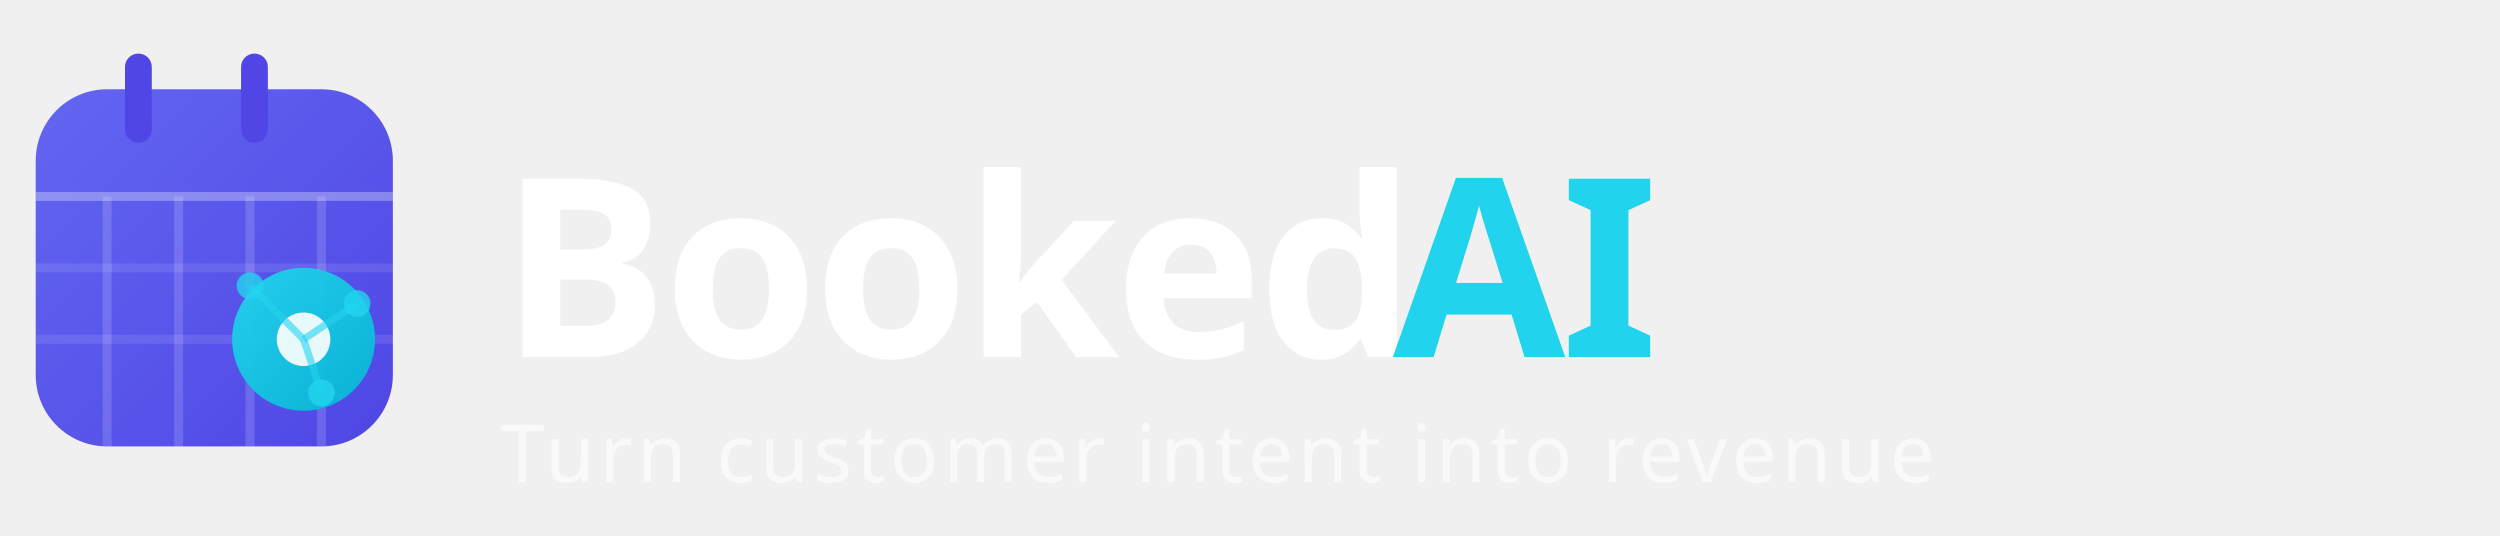
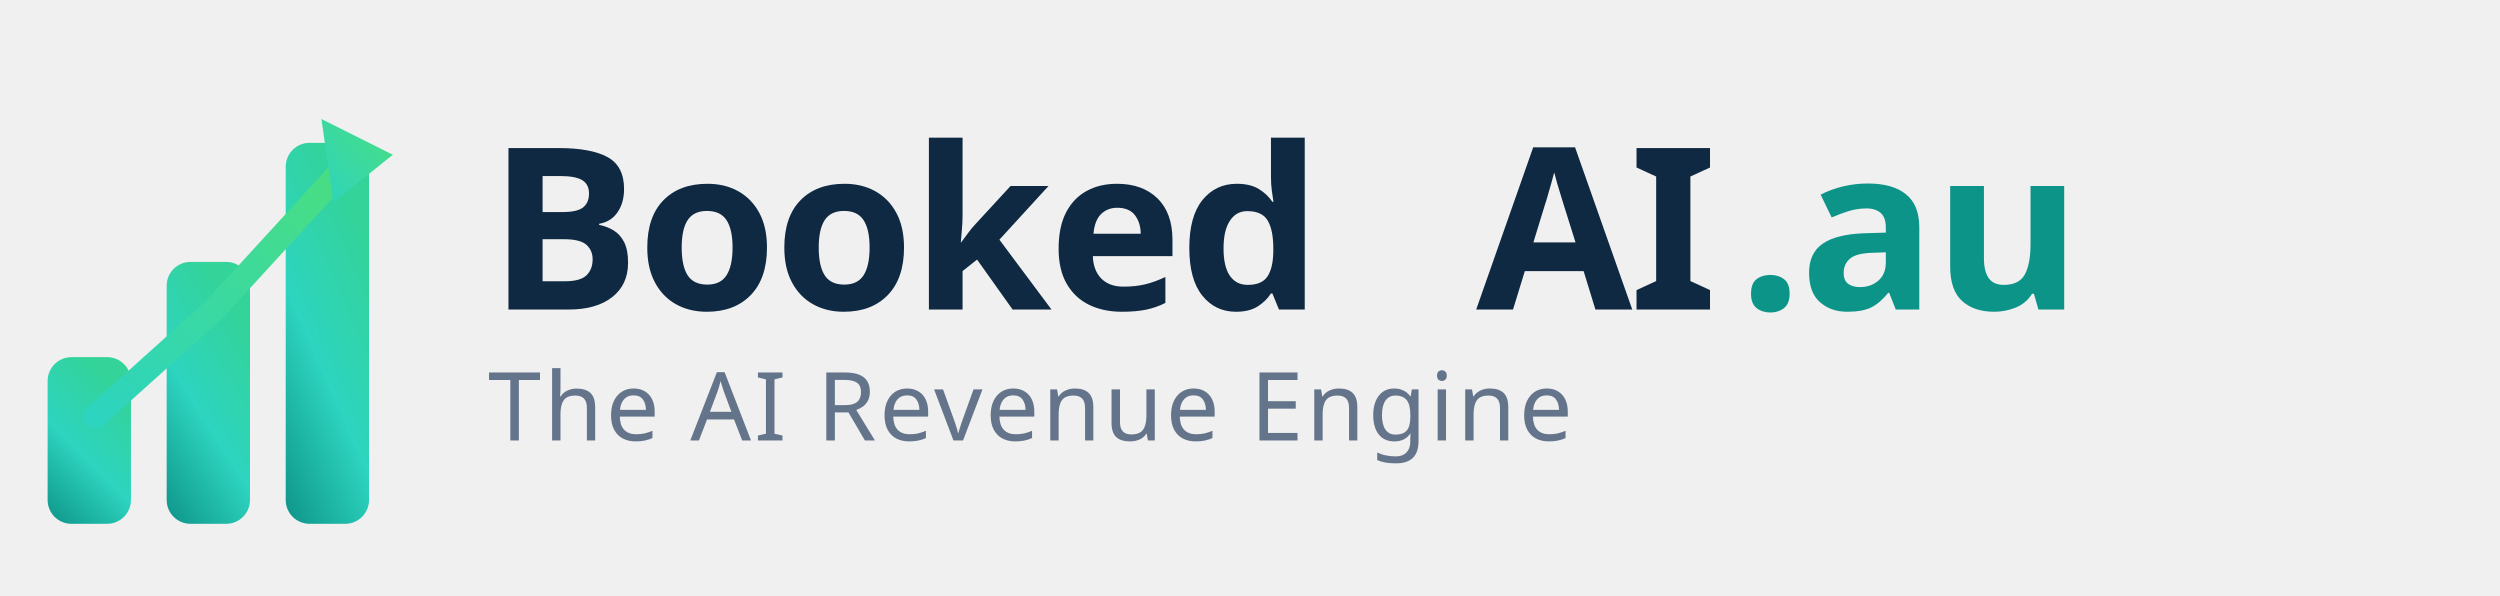
- <svg xmlns="http://www.w3.org/2000/svg" viewBox="0 0 280 60" fill="none">
-   <g>
-     <rect x="4" y="10" width="40" height="40" rx="8" fill="url(#grad1)" />
-     <rect x="14" y="6" width="3" height="10" rx="1.5" fill="#4f46e5" />
-     <rect x="27" y="6" width="3" height="10" rx="1.5" fill="#4f46e5" />
-     <line x1="4" y1="22" x2="44" y2="22" stroke="rgba(255,255,255,0.3)" stroke-width="1" />
-     <line x1="20" y1="22" x2="20" y2="50" stroke="rgba(255,255,255,0.15)" stroke-width="1" />
-     <line x1="28" y1="22" x2="28" y2="50" stroke="rgba(255,255,255,0.15)" stroke-width="1" />
-     <line x1="36" y1="22" x2="36" y2="50" stroke="rgba(255,255,255,0.15)" stroke-width="1" />
-     <line x1="12" y1="22" x2="12" y2="50" stroke="rgba(255,255,255,0.15)" stroke-width="1" />
-     <line x1="4" y1="30" x2="44" y2="30" stroke="rgba(255,255,255,0.1)" stroke-width="1" />
-     <line x1="4" y1="38" x2="44" y2="38" stroke="rgba(255,255,255,0.1)" stroke-width="1" />
-     <circle cx="34" cy="38" r="8" fill="url(#grad2)" opacity="0.95" />
-     <circle cx="34" cy="38" r="3" fill="white" opacity="0.9" />
-     <circle cx="28" cy="32" r="1.5" fill="#22d3ee" opacity="0.8" />
-     <circle cx="40" cy="34" r="1.5" fill="#22d3ee" opacity="0.8" />
-     <circle cx="36" cy="44" r="1.5" fill="#22d3ee" opacity="0.8" />
-     <line x1="34" y1="38" x2="28" y2="32" stroke="#22d3ee" stroke-width="0.8" opacity="0.6" />
-     <line x1="34" y1="38" x2="40" y2="34" stroke="#22d3ee" stroke-width="0.8" opacity="0.6" />
-     <line x1="34" y1="38" x2="36" y2="44" stroke="#22d3ee" stroke-width="0.8" opacity="0.6" />
-   </g>
-   <text x="56" y="40" font-family="'Outfit', sans-serif" font-size="28" font-weight="700" fill="white" letter-spacing="-0.5">Booked</text>
-   <text x="156" y="40" font-family="'Outfit', sans-serif" font-size="28" font-weight="700" fill="#22d3ee" letter-spacing="-0.5">AI</text>
-   <text x="56" y="54" font-family="'Outfit', sans-serif" font-size="9" font-weight="400" fill="rgba(255,255,255,0.6)" letter-spacing="0.5">Turn customer intent into revenue</text>
+ <svg xmlns="http://www.w3.org/2000/svg" viewBox="0 0 420 100" fill="none">
  <defs>
-     <linearGradient id="grad1" x1="0%" y1="0%" x2="100%" y2="100%">
-       <stop offset="0%" stop-color="#6366f1" />
-       <stop offset="100%" stop-color="#4f46e5" />
+     <linearGradient id="barGrad" x1="0%" y1="100%" x2="50%" y2="0%">
+       <stop offset="0%" stop-color="#0d9488" />
+       <stop offset="50%" stop-color="#2dd4bf" />
+       <stop offset="100%" stop-color="#34d399" />
    </linearGradient>
-     <linearGradient id="grad2" x1="0%" y1="0%" x2="100%" y2="100%">
-       <stop offset="0%" stop-color="#22d3ee" />
-       <stop offset="100%" stop-color="#06b6d4" />
+     <linearGradient id="arrowGrad" x1="0%" y1="100%" x2="100%" y2="0%">
+       <stop offset="0%" stop-color="#2dd4bf" />
+       <stop offset="100%" stop-color="#4ade80" />
    </linearGradient>
  </defs>
+   <g transform="translate(8, 12)">
+     <rect x="0" y="48" width="14" height="28" rx="4" fill="url(#barGrad)" />
+     <rect x="20" y="32" width="14" height="44" rx="4" fill="url(#barGrad)" />
+     <rect x="40" y="12" width="14" height="64" rx="4" fill="url(#barGrad)" />
+     <path d="M 8 58 L 28 40 L 50 16" stroke="url(#arrowGrad)" stroke-width="4" stroke-linecap="round" stroke-linejoin="round" fill="none" />
+     <polygon points="46,8 58,14 48,22" fill="url(#arrowGrad)" />
+   </g>
+   <text x="82" y="52" font-family="'Outfit', 'Segoe UI', sans-serif" font-size="38" font-weight="800" fill="#0f2942" letter-spacing="-0.5">Booked</text>
+   <text x="248" y="52" font-family="'Outfit', 'Segoe UI', sans-serif" font-size="38" font-weight="800" fill="#0f2942" letter-spacing="-0.5">AI</text>
+   <text x="292" y="52" font-family="'Outfit', 'Segoe UI', sans-serif" font-size="38" font-weight="800" fill="#0d9488" letter-spacing="-0.5">.au</text>
+   <text x="82" y="74" font-family="'Outfit', 'Segoe UI', sans-serif" font-size="16" font-weight="500" fill="#64748b" letter-spacing="0.5">The AI Revenue Engine</text>
</svg>
